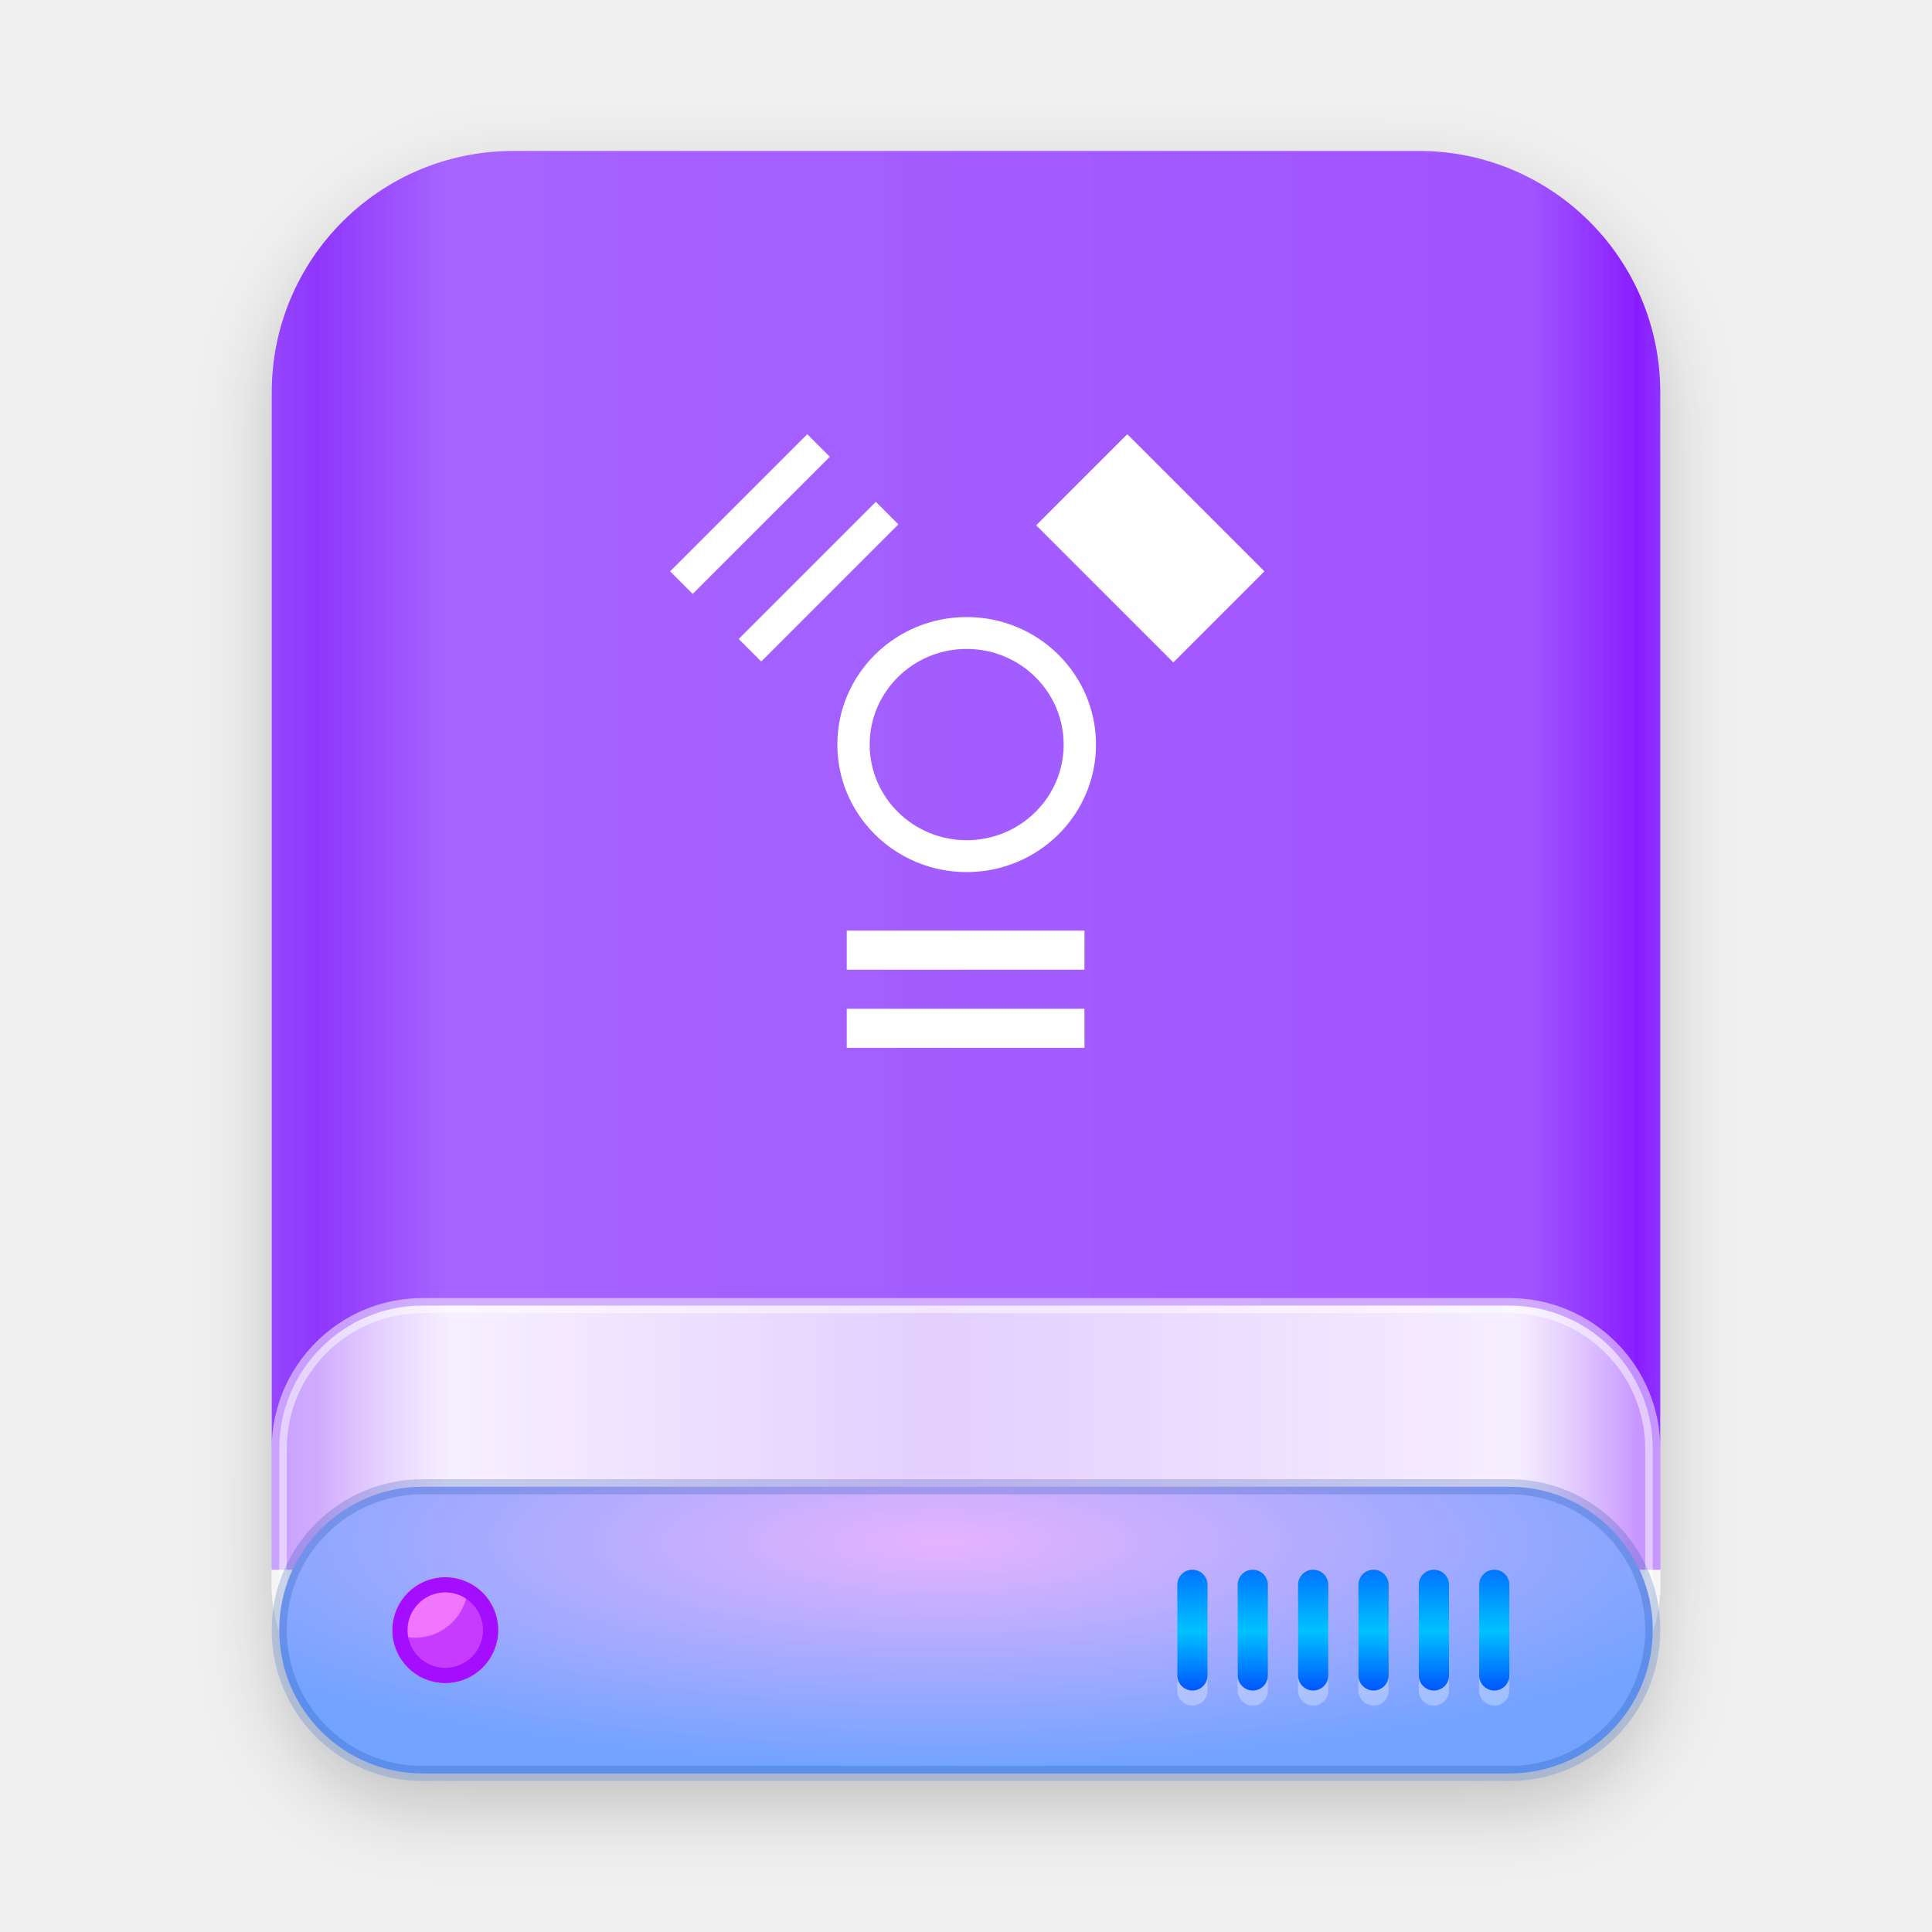
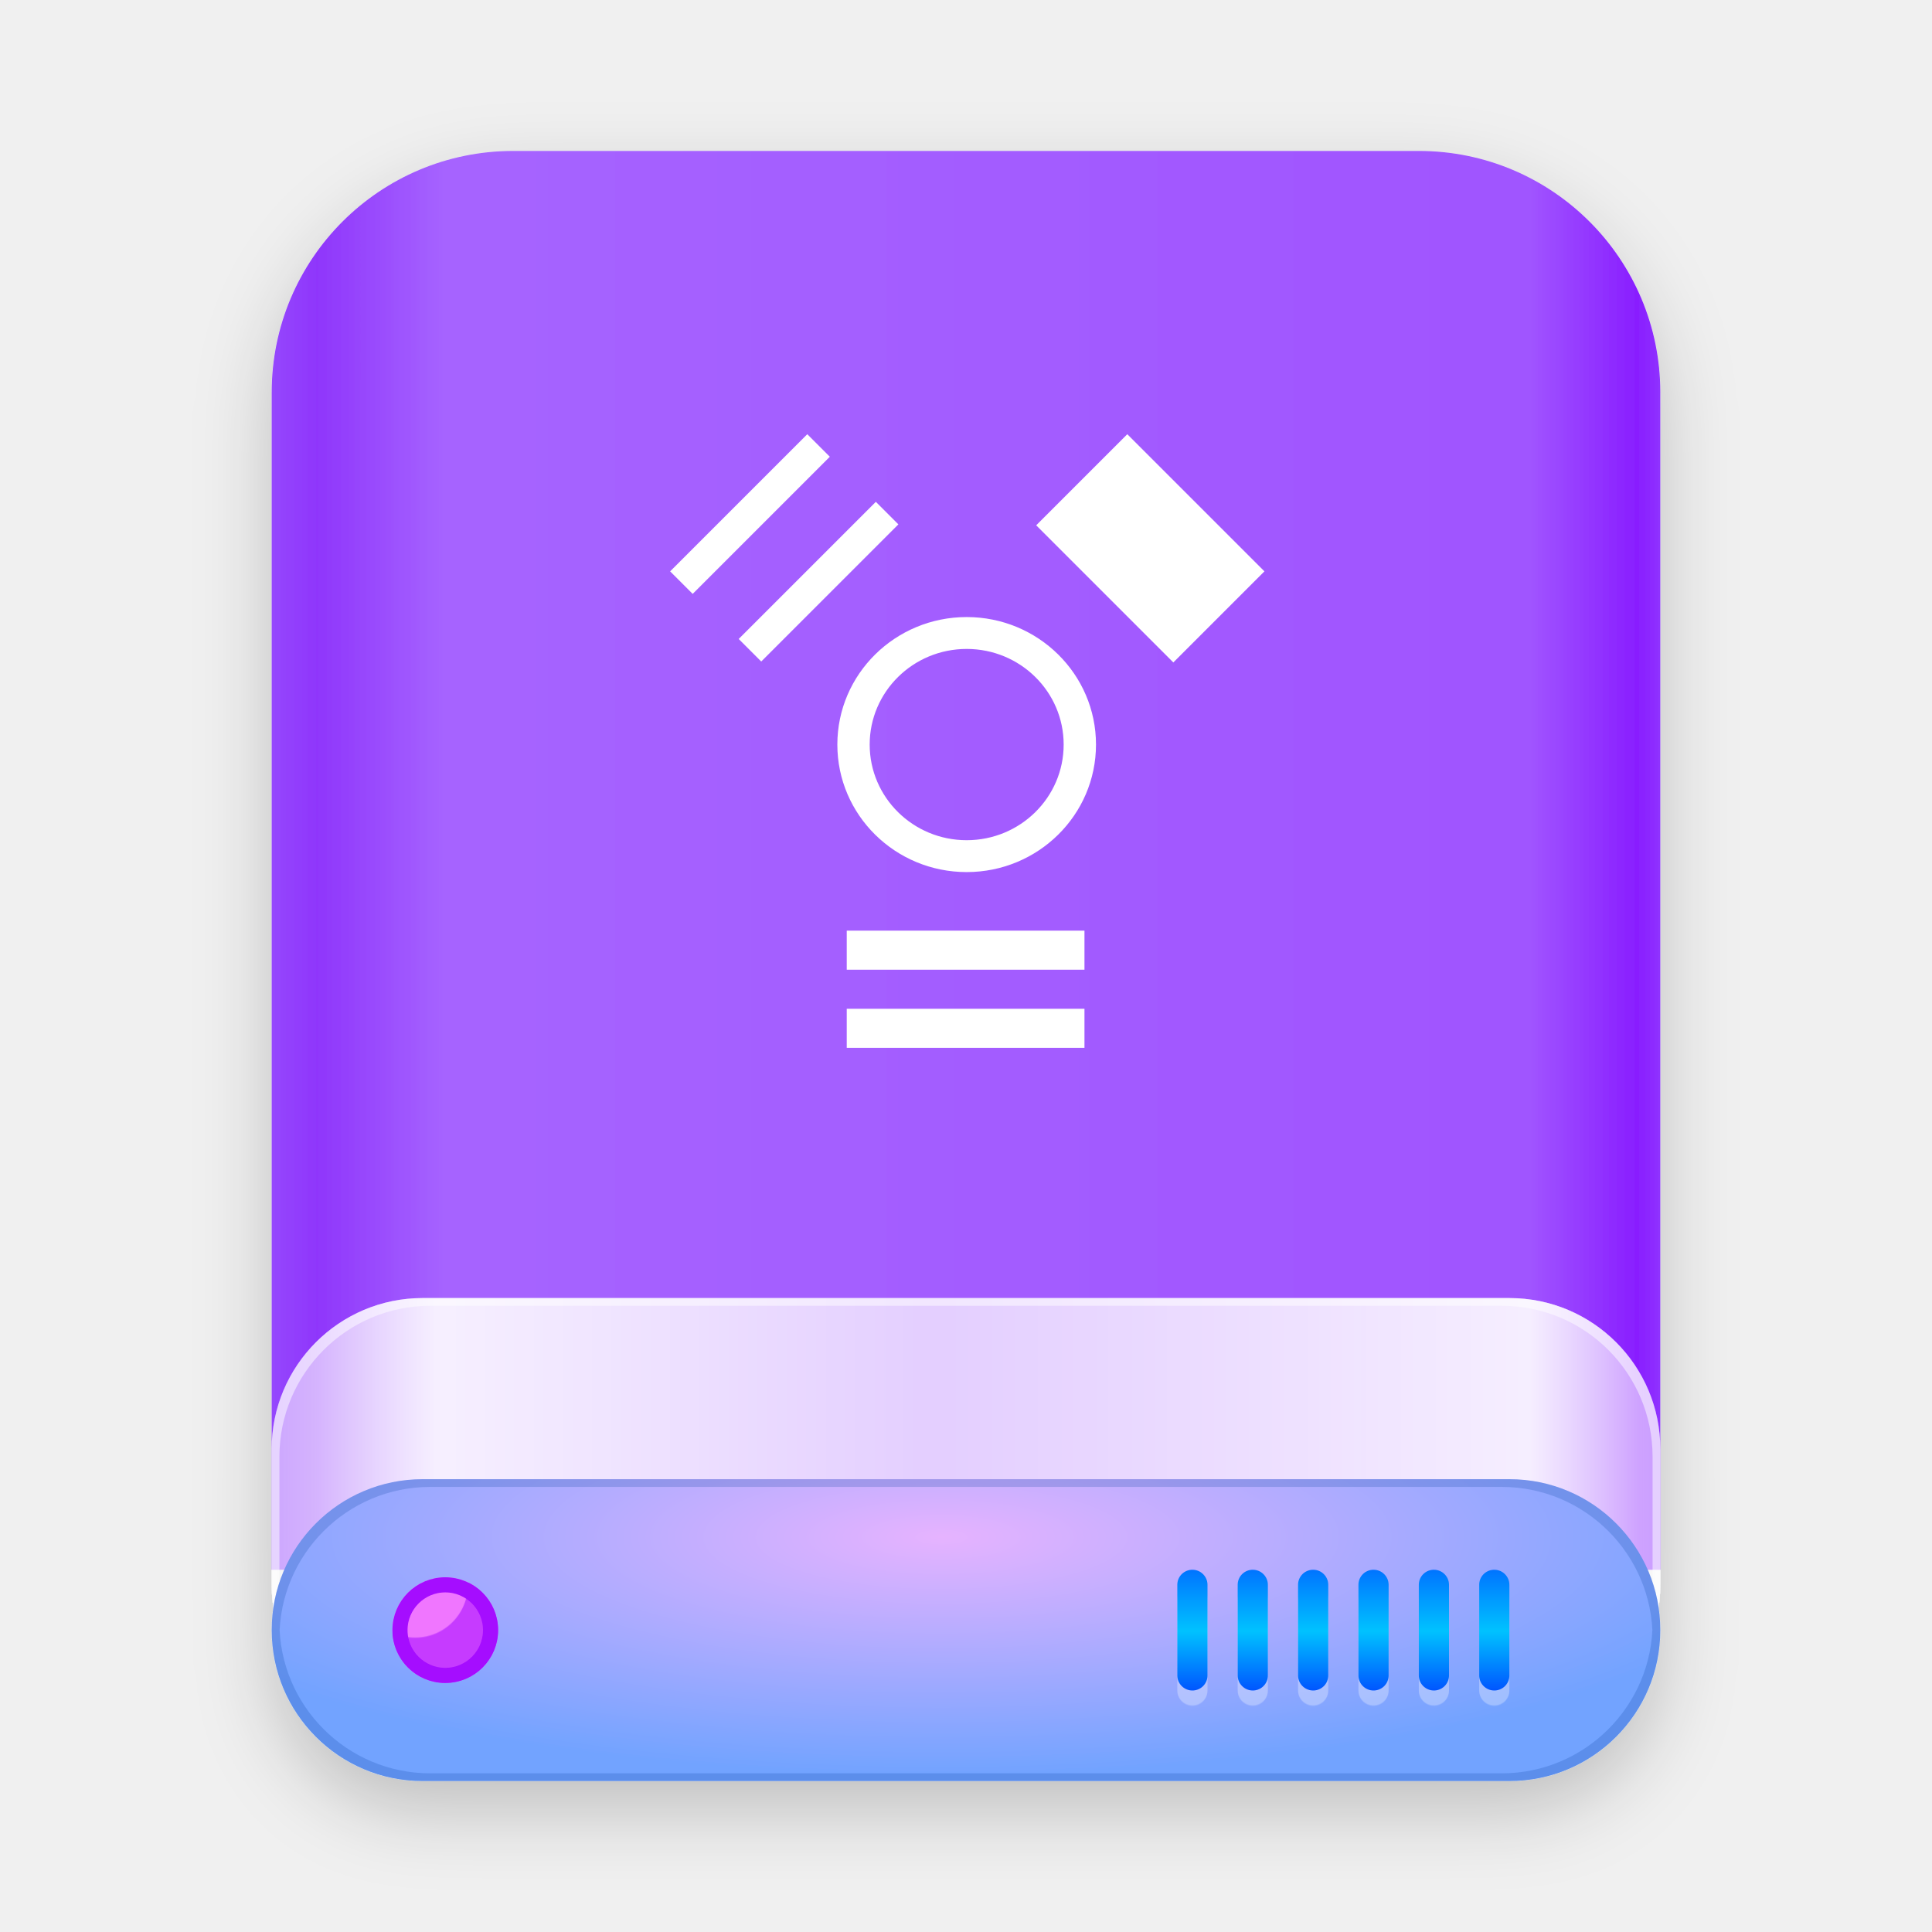
<svg xmlns="http://www.w3.org/2000/svg" xmlns:xlink="http://www.w3.org/1999/xlink" width="256" height="256" viewBox="0 0 256 256">
  <defs>
    <filter id="drive-removable-media-ieee1394-256px-a" width="129.3%" height="125%" x="-14.7%" y="-12.5%" filterUnits="objectBoundingBox">
      <feOffset dy="4" in="SourceAlpha" result="shadowOffsetOuter1" />
      <feGaussianBlur in="shadowOffsetOuter1" result="shadowBlurOuter1" stdDeviation="5" />
      <feComposite in="shadowBlurOuter1" in2="SourceAlpha" operator="out" result="shadowBlurOuter1" />
      <feColorMatrix in="shadowBlurOuter1" result="shadowMatrixOuter1" values="0 0 0 0 0   0 0 0 0 0   0 0 0 0 0  0 0 0 0.2 0" />
      <feMerge>
        <feMergeNode in="shadowMatrixOuter1" />
        <feMergeNode in="SourceGraphic" />
      </feMerge>
    </filter>
    <linearGradient id="drive-removable-media-ieee1394-256px-b" x1="102.549%" x2="-2.652%" y1="57.682%" y2="57.682%">
      <stop offset="0%" stop-color="#9B58FF" />
      <stop offset="4.571%" stop-color="#891EFF" />
      <stop offset="11.797%" stop-color="#A054FF" />
      <stop offset="85.095%" stop-color="#A664FF" />
      <stop offset="93.793%" stop-color="#8F36FB" />
      <stop offset="100%" stop-color="#9B58FF" />
    </linearGradient>
    <linearGradient id="drive-removable-media-ieee1394-256px-c" x1="100%" x2="0%" y1="56.43%" y2="56.43%">
      <stop offset="0%" stop-color="#FFF" stop-opacity=".5" />
      <stop offset="9.936%" stop-color="#FFF" stop-opacity=".9" />
      <stop offset="52.356%" stop-color="#FFF" stop-opacity=".7" />
      <stop offset="87.648%" stop-color="#FFF" stop-opacity=".9" />
      <stop offset="100%" stop-color="#FFF" stop-opacity=".5" />
    </linearGradient>
-     <radialGradient id="drive-removable-media-ieee1394-256px-d" cx="48.239%" cy="19.103%" r="78.654%" fx="48.239%" fy="19.103%" gradientTransform="matrix(0 1 -.77841 0 .631 -.291)">
+     <path id="drive-removable-media-ieee1394-256px-d" d="M7.72177936e-09,172.001 C6.39608757e-09,160.955 8.952,152 19.998,152 L164.002,152 C175.047,152 184,160.951 184,172.001 L184,189.999 C184,201.045 175.048,210 164.002,210 L19.998,210 C8.953,210 1.12079107e-08,201.049 9.88180267e-09,189.999 L7.72177936e-09,172.001 Z" />
+     <filter id="drive-removable-media-ieee1394-256px-e" width="101.1%" height="103.4%" x="-.5%" y="-1.7%" filterUnits="objectBoundingBox">
+       <feMorphology in="SourceAlpha" radius="2" result="shadowSpreadInner1" />
+       <feOffset in="shadowSpreadInner1" result="shadowOffsetInner1" />
+       <feComposite in="shadowOffsetInner1" in2="SourceAlpha" k2="-1" k3="1" operator="arithmetic" result="shadowInnerInner1" />
+       <feColorMatrix in="shadowInnerInner1" values="0 0 0 0 1   0 0 0 0 1   0 0 0 0 1  0 0 0 0.5 0" />
+     </filter>
+     <radialGradient id="drive-removable-media-ieee1394-256px-f" cx="48.239%" cy="19.103%" r="78.654%" fx="48.239%" fy="19.103%" gradientTransform="matrix(0 1 -.77841 0 .631 -.291)">
      <stop offset="0%" stop-color="#E6B3FF" />
      <stop offset="100%" stop-color="#72A3FF" />
    </radialGradient>
-     <linearGradient id="drive-removable-media-ieee1394-256px-g" x1="50%" x2="50%" y1="0%" y2="100%">
+     <path id="drive-removable-media-ieee1394-256px-g" d="M-4.26280167e-09,196 C-4.26280167e-09,184.954 8.952,176 19.998,176 L164.002,176 C175.047,176 184,184.952 184,196 L184,196 C184,207.046 175.048,216 164.002,216 L19.998,216 C8.953,216 -4.26280167e-09,207.048 -4.26280167e-09,196 L-4.26280167e-09,196 Z" />
+     <filter id="drive-removable-media-ieee1394-256px-h" width="101.1%" height="105%" x="-.5%" y="-2.5%" filterUnits="objectBoundingBox">
+       <feMorphology in="SourceAlpha" radius="2" result="shadowSpreadInner1" />
+       <feOffset in="shadowSpreadInner1" result="shadowOffsetInner1" />
+       <feComposite in="shadowOffsetInner1" in2="SourceAlpha" k2="-1" k3="1" operator="arithmetic" result="shadowInnerInner1" />
+       <feColorMatrix in="shadowInnerInner1" values="0 0 0 0 0   0 0 0 0 0.239   0 0 0 0 0.612  0 0 0 0.2 0" />
+     </filter>
+     <linearGradient id="drive-removable-media-ieee1394-256px-k" x1="50%" x2="50%" y1="0%" y2="100%">
      <stop offset="0%" stop-color="#0174FF" />
      <stop offset="50.85%" stop-color="#01C2FF" />
      <stop offset="100%" stop-color="#0056FF" />
    </linearGradient>
-     <path id="drive-removable-media-ieee1394-256px-f" d="M120,189.994 C120,188.893 120.888,188 122,188 C123.105,188 124,188.895 124,189.994 L124,202.006 C124,203.107 123.112,204 122,204 C120.895,204 120,203.105 120,202.006 L120,189.994 Z M128,189.994 C128,188.893 128.888,188 130,188 C131.105,188 132,188.895 132,189.994 L132,202.006 C132,203.107 131.112,204 130,204 C128.895,204 128,203.105 128,202.006 L128,189.994 Z M136,189.994 C136,188.893 136.888,188 138,188 C139.105,188 140,188.895 140,189.994 L140,202.006 C140,203.107 139.112,204 138,204 C136.895,204 136,203.105 136,202.006 L136,189.994 Z M144,189.994 C144,188.893 144.888,188 146,188 C147.105,188 148,188.895 148,189.994 L148,202.006 C148,203.107 147.112,204 146,204 C144.895,204 144,203.105 144,202.006 L144,189.994 Z M152,189.994 C152,188.893 152.888,188 154,188 C155.105,188 156,188.895 156,189.994 L156,202.006 C156,203.107 155.112,204 154,204 C152.895,204 152,203.105 152,202.006 L152,189.994 Z M160,189.994 C160,188.893 160.888,188 162,188 C163.105,188 164,188.895 164,189.994 L164,202.006 C164,203.107 163.112,204 162,204 C160.895,204 160,203.105 160,202.006 L160,189.994 Z" />
-     <filter id="drive-removable-media-ieee1394-256px-e" width="104.5%" height="125%" x="-2.3%" y="-6.2%" filterUnits="objectBoundingBox">
+     <path id="drive-removable-media-ieee1394-256px-j" d="M122,188 C123.105,188 124,188.895 124,189.994 L124,202.006 C124,203.057 123.191,203.918 122.15,203.995 L122,204 C120.895,204 120,203.105 120,202.006 L120,189.994 C120,188.943 120.809,188.082 121.85,188.005 L122,188 Z M130,188 C131.105,188 132,188.895 132,189.994 L132,202.006 C132,203.057 131.191,203.918 130.15,203.995 L130,204 C128.895,204 128,203.105 128,202.006 L128,189.994 C128,188.943 128.809,188.082 129.85,188.005 L130,188 Z M138,188 C139.105,188 140,188.895 140,189.994 L140,202.006 C140,203.057 139.191,203.918 138.15,203.995 L138,204 C136.895,204 136,203.105 136,202.006 L136,189.994 C136,188.943 136.809,188.082 137.85,188.005 L138,188 Z M146,188 C147.105,188 148,188.895 148,189.994 L148,202.006 C148,203.057 147.191,203.918 146.15,203.995 L146,204 C144.895,204 144,203.105 144,202.006 L144,189.994 C144,188.943 144.809,188.082 145.85,188.005 L146,188 Z M154,188 C155.105,188 156,188.895 156,189.994 L156,202.006 C156,203.057 155.191,203.918 154.15,203.995 L154,204 C152.895,204 152,203.105 152,202.006 L152,189.994 C152,188.943 152.809,188.082 153.85,188.005 L154,188 Z M162,188 C163.105,188 164,188.895 164,189.994 L164,202.006 C164,203.057 163.191,203.918 162.15,203.995 L162,204 C160.895,204 160,203.105 160,202.006 L160,189.994 C160,188.943 160.809,188.082 161.85,188.005 L162,188 Z" />
+     <filter id="drive-removable-media-ieee1394-256px-i" width="104.5%" height="125%" x="-2.3%" y="-6.2%" filterUnits="objectBoundingBox">
      <feOffset dy="2" in="SourceAlpha" result="shadowOffsetOuter1" />
      <feColorMatrix in="shadowOffsetOuter1" values="0 0 0 0 1   0 0 0 0 1   0 0 0 0 1  0 0 0 0.3 0" />
    </filter>
-     <path id="drive-removable-media-ieee1394-256px-h" d="M23,203 C26.866,203 30,199.866 30,196 C30,192.134 26.866,189 23,189 C19.134,189 16,192.134 16,196 C16,199.866 19.134,203 23,203 Z" />
-     <filter id="drive-removable-media-ieee1394-256px-i" width="142.9%" height="142.9%" x="-21.4%" y="-21.4%" filterUnits="objectBoundingBox">
+     <path id="drive-removable-media-ieee1394-256px-l" d="M23,203 C26.866,203 30,199.866 30,196 C30,192.134 26.866,189 23,189 C19.134,189 16,192.134 16,196 C16,199.866 19.134,203 23,203 Z" />
+     <filter id="drive-removable-media-ieee1394-256px-m" width="142.9%" height="142.9%" x="-21.4%" y="-21.4%" filterUnits="objectBoundingBox">
      <feOffset dx="-4" dy="-6" in="SourceAlpha" result="shadowOffsetInner1" />
      <feComposite in="shadowOffsetInner1" in2="SourceAlpha" k2="-1" k3="1" operator="arithmetic" result="shadowInnerInner1" />
      <feColorMatrix in="shadowInnerInner1" values="0 0 0 0 0.608   0 0 0 0 0   0 0 0 0 1  0 0 0 0.5 0" />
    </filter>
  </defs>
  <g fill="none" fill-rule="evenodd">
    <g filter="url(#drive-removable-media-ieee1394-256px-a)" transform="translate(36 20)">
      <path fill="url(#drive-removable-media-ieee1394-256px-b)" d="M-3.48450158e-10,31.998 C-3.48450158e-10,14.326 14.323,4.06657819e-10 31.998,4.06657819e-10 L152.002,4.06657819e-10 C169.674,4.06657819e-10 184,14.324 184,31.998 L184,188 L-3.48450158e-10,188 L-3.48450158e-10,31.998 Z" />
-       <path fill="url(#drive-removable-media-ieee1394-256px-c)" stroke="#FFF" stroke-opacity=".5" stroke-width="2" d="M1,172.001 L1,189.999 C1,200.495 9.504,209 19.998,209 L164.002,209 C174.495,209 183,200.493 183,189.999 L183,172.001 C183,161.505 174.496,153 164.002,153 L19.998,153 C9.505,153 1,161.507 1,172.001 Z" />
-       <path fill="url(#drive-removable-media-ieee1394-256px-d)" stroke="#003D9C" stroke-opacity=".2" stroke-width="2" d="M1,196 C1,206.495 9.505,215 19.998,215 L164.002,215 C174.495,215 183,206.494 183,196 C183,185.505 174.495,177 164.002,177 L19.998,177 C9.505,177 1,185.506 1,196 Z" />
-       <use fill="#000" filter="url(#drive-removable-media-ieee1394-256px-e)" xlink:href="#drive-removable-media-ieee1394-256px-f" />
-       <use fill="url(#drive-removable-media-ieee1394-256px-g)" xlink:href="#drive-removable-media-ieee1394-256px-f" />
-       <use fill="#F076FF" xlink:href="#drive-removable-media-ieee1394-256px-h" />
-       <use fill="#000" filter="url(#drive-removable-media-ieee1394-256px-i)" xlink:href="#drive-removable-media-ieee1394-256px-h" />
+       <use fill="url(#drive-removable-media-ieee1394-256px-c)" xlink:href="#drive-removable-media-ieee1394-256px-d" />
+       <use fill="#000" filter="url(#drive-removable-media-ieee1394-256px-e)" xlink:href="#drive-removable-media-ieee1394-256px-d" />
+       <use fill="url(#drive-removable-media-ieee1394-256px-f)" xlink:href="#drive-removable-media-ieee1394-256px-g" />
+       <use fill="#000" filter="url(#drive-removable-media-ieee1394-256px-h)" xlink:href="#drive-removable-media-ieee1394-256px-g" />
+       <use fill="#000" filter="url(#drive-removable-media-ieee1394-256px-i)" xlink:href="#drive-removable-media-ieee1394-256px-j" />
+       <use fill="url(#drive-removable-media-ieee1394-256px-k)" xlink:href="#drive-removable-media-ieee1394-256px-j" />
+       <use fill="#F076FF" xlink:href="#drive-removable-media-ieee1394-256px-l" />
+       <use fill="#000" filter="url(#drive-removable-media-ieee1394-256px-m)" xlink:href="#drive-removable-media-ieee1394-256px-l" />
      <path stroke="#A50AFF" stroke-linejoin="square" stroke-width="2" d="M23,202 C26.314,202 29,199.314 29,196 C29,192.686 26.314,190 23,190 C19.686,190 17,192.686 17,196 C17,199.314 19.686,202 23,202 Z" />
    </g>
    <g fill="#FFF" transform="translate(86 56)">
      <path d="M42.089,25.763 C32.629,25.763 24.953,33.326 24.953,42.659 C24.953,51.992 32.623,59.555 42.089,59.555 C51.55,59.555 59.225,51.992 59.225,42.659 C59.225,33.326 51.55,25.763 42.089,25.763 L42.089,25.763 Z M42.089,55.331 C34.991,55.331 29.237,49.658 29.237,42.659 C29.237,35.661 34.991,29.987 42.089,29.987 C49.187,29.987 54.941,35.661 54.941,42.659 C54.941,49.658 49.187,55.331 42.089,55.331 L42.089,55.331 Z" />
      <rect width="31.5" height="5.176" x="26.198" y="67.315" />
      <rect width="31.5" height="5.176" x="26.198" y="77.668" />
      <rect width="25.699" height="4.224" x="9.611" y="18.961" transform="rotate(135 22.46 21.073)" />
      <polygon points=".525 10.002 26.224 10.002 26.224 14.226 .525 14.226" transform="rotate(135 13.375 12.114)" />
      <polygon points="53.573 8.12 79.271 8.12 79.271 25.192 53.573 25.192" transform="rotate(-135 66.422 16.656)" />
    </g>
  </g>
</svg>
